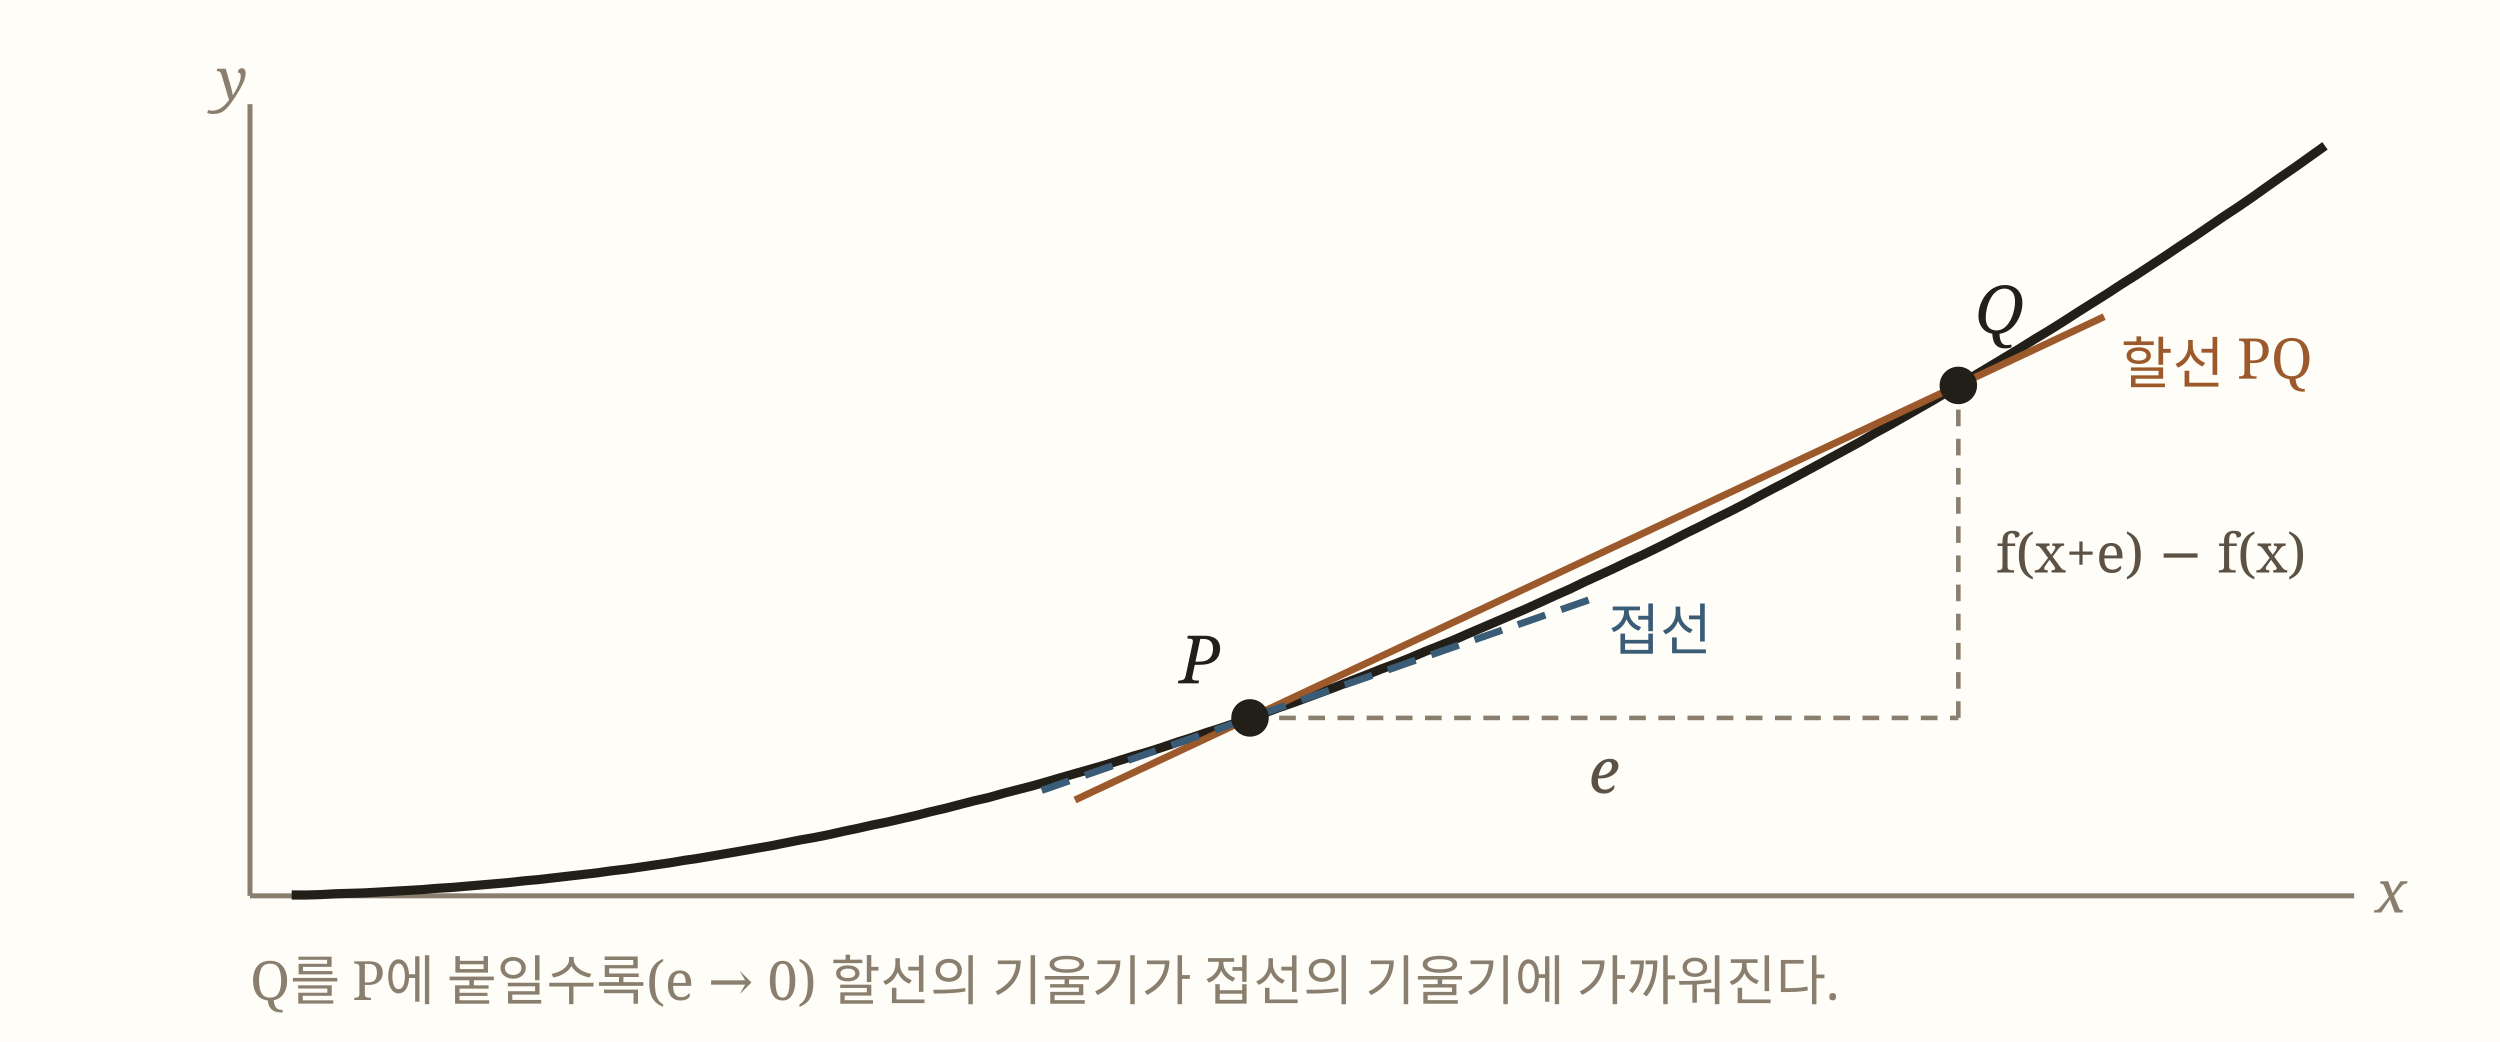
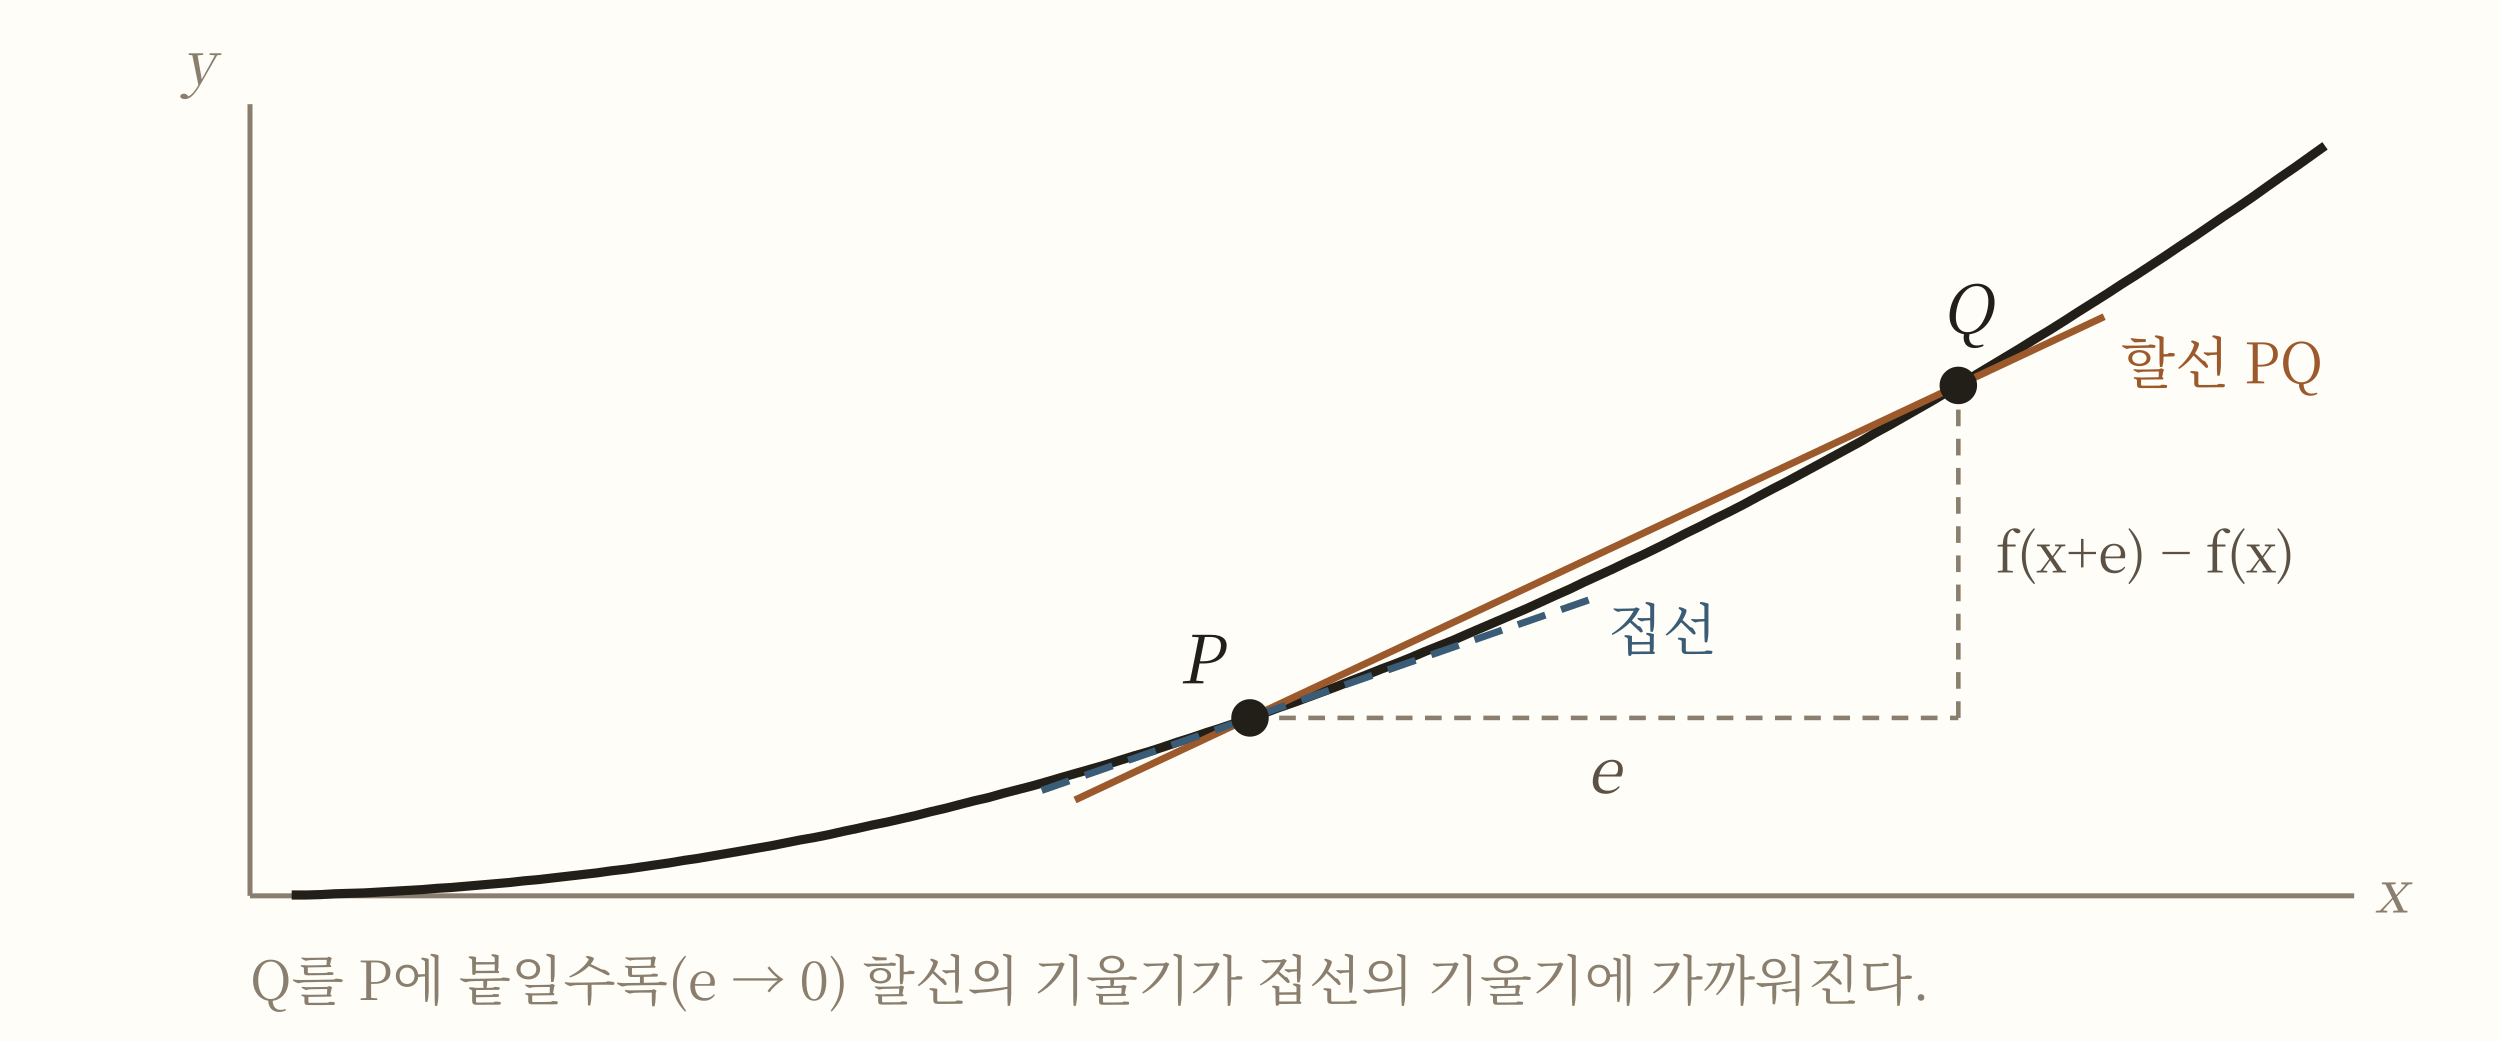
<svg xmlns="http://www.w3.org/2000/svg" viewBox="0 0 600 250" role="img" aria-label="할선이 접선으로 수렴하는 과정">
+   <style>text{font-variant-numeric:lining-nums;font-feature-settings:"lnum" 1;}</style>
  <rect width="600" height="250" fill="#FFFDF7" />
  <line x1="60" y1="215" x2="565" y2="215" stroke="#8A7F6E" stroke-width="1.2" />
  <line x1="60" y1="215" x2="60" y2="25" stroke="#8A7F6E" stroke-width="1.2" />
-   <text x="570" y="219" font-family="EB Garamond, Georgia, serif" font-style="italic" font-size="14" fill="#8A7F6E">x</text>
-   <text x="52" y="24" font-family="EB Garamond, Georgia, serif" font-style="italic" font-size="14" fill="#8A7F6E">y</text>
+   <text x="570" y="219" font-family="EB Garamond, Georgia, 'Noto Serif KR', 'Noto Serif CJK KR', NanumMyeongjo, Batang, AppleMyungjo, serif" font-style="italic" font-size="14" fill="#8A7F6E">x</text>
+   <text x="44" y="20" font-family="EB Garamond, Georgia, 'Noto Serif KR', 'Noto Serif CJK KR', NanumMyeongjo, Batang, AppleMyungjo, serif" font-style="italic" font-size="14" fill="#8A7F6E">y</text>
  <polyline points="70.0,214.8 73.5,214.8 77.0,214.7 80.5,214.5 83.9,214.4 87.4,214.3 90.9,214.1 94.4,213.9 97.9,213.7 101.4,213.5 104.9,213.2 108.3,213.0 111.8,212.7 115.3,212.4 118.8,212.1 122.3,211.8 125.8,211.4 129.3,211.1 132.7,210.7 136.2,210.3 139.7,209.9 143.2,209.5 146.7,209.0 150.2,208.6 153.7,208.1 157.1,207.6 160.6,207.1 164.1,206.5 167.6,206.0 171.1,205.4 174.6,204.8 178.1,204.2 181.5,203.6 185.0,203.0 188.5,202.3 192.0,201.6 195.5,201.0 199.0,200.3 202.5,199.5 205.9,198.8 209.4,198.0 212.9,197.3 216.4,196.5 219.9,195.7 223.4,194.8 226.9,194.0 230.3,193.1 233.8,192.2 237.3,191.4 240.8,190.4 244.3,189.5 247.8,188.6 251.3,187.6 254.7,186.6 258.2,185.6 261.7,184.6 265.2,183.6 268.7,182.5 272.2,181.4 275.7,180.4 279.1,179.3 282.6,178.1 286.1,177.0 289.6,175.8 293.1,174.7 296.6,173.5 300.1,172.3 303.5,171.1 307.0,169.8 310.5,168.6 314.0,167.3 317.5,166.0 321.0,164.7 324.5,163.3 327.9,162.0 331.4,160.6 334.9,159.3 338.4,157.9 341.9,156.4 345.4,155.0 348.9,153.6 352.3,152.1 355.8,150.6 359.3,149.1 362.8,147.6 366.3,146.1 369.8,144.5 373.3,142.9 376.7,141.4 380.2,139.7 383.7,138.1 387.2,136.5 390.7,134.8 394.2,133.2 397.7,131.5 401.1,129.8 404.6,128.0 408.1,126.3 411.6,124.5 415.1,122.8 418.6,121.0 422.1,119.1 425.5,117.3 429.0,115.5 432.5,113.6 436.0,111.7 439.5,109.8 443.0,107.9 446.5,106.0 449.9,104.0 453.4,102.1 456.9,100.1 460.4,98.1 463.9,96.1 467.4,94.0 470.9,92.0 474.3,89.9 477.8,87.8 481.3,85.7 484.8,83.6 488.3,81.4 491.8,79.3 495.3,77.1 498.7,74.9 502.2,72.7 505.7,70.5 509.2,68.2 512.7,66.0 516.2,63.7 519.7,61.4 523.1,59.1 526.6,56.8 530.1,54.4 533.6,52.0 537.1,49.7 540.6,47.3 544.1,44.8 547.5,42.4 551.0,40.0 554.5,37.5 558.0,35.0" fill="none" stroke="#221E18" stroke-width="2.2" />
  <line x1="258" y1="192.0" x2="505" y2="76.0" stroke="#9C5A2C" stroke-width="1.7" />
  <line x1="250" y1="189.7" x2="385" y2="142.7" stroke="#3A5C77" stroke-width="1.7" stroke-dasharray="7 4" />
  <line x1="300" y1="172.3" x2="470" y2="172.3" stroke="#8A7F6E" stroke-width="1.1" stroke-dasharray="4 3" />
  <line x1="470" y1="172.3" x2="470" y2="92.5" stroke="#8A7F6E" stroke-width="1.1" stroke-dasharray="4 3" />
  <circle cx="300" cy="172.3" r="4.5" fill="#221E18" />
  <circle cx="470" cy="92.5" r="4.5" fill="#221E18" />
-   <text x="283" y="164" font-family="EB Garamond, Georgia, serif" font-style="italic" font-size="16" fill="#221E18">P</text>
-   <text x="474" y="80" font-family="EB Garamond, Georgia, serif" font-style="italic" font-size="16" fill="#221E18">Q</text>
-   <text x="385" y="190.3" font-family="EB Garamond, Georgia, serif" font-style="italic" font-size="15" fill="#5B5245" text-anchor="middle">e</text>
-   <text x="479" y="137.4" font-family="EB Garamond, Georgia, serif" font-size="13" fill="#5B5245">f(x+e) − f(x)</text>
-   <text x="509" y="92" font-family="EB Garamond, Georgia, serif" font-size="13.5" fill="#9C5A2C">할선 PQ</text>
-   <text x="386" y="156" font-family="EB Garamond, Georgia, serif" font-size="13.5" fill="#3A5C77">접선</text>
-   <text x="60" y="240" font-family="EB Garamond, Georgia, serif" font-size="13" fill="#8A7F6E">Q를 P에 붙일수록(e → 0) 할선의 기울기가 접선의 기울기에 가까워진다.</text>
+   <text x="283" y="164" font-family="EB Garamond, Georgia, 'Noto Serif KR', 'Noto Serif CJK KR', NanumMyeongjo, Batang, AppleMyungjo, serif" font-style="italic" font-size="16" fill="#221E18">P</text>
+   <text x="466" y="80" font-family="EB Garamond, Georgia, 'Noto Serif KR', 'Noto Serif CJK KR', NanumMyeongjo, Batang, AppleMyungjo, serif" font-style="italic" font-size="16" fill="#221E18">Q</text>
+   <text x="385" y="190.3" font-family="EB Garamond, Georgia, 'Noto Serif KR', 'Noto Serif CJK KR', NanumMyeongjo, Batang, AppleMyungjo, serif" font-style="italic" font-size="15" fill="#5B5245" text-anchor="middle">e</text>
+   <text x="479" y="137.4" font-family="EB Garamond, Georgia, 'Noto Serif KR', 'Noto Serif CJK KR', NanumMyeongjo, Batang, AppleMyungjo, serif" font-size="13" fill="#5B5245">f(x+e) − f(x)</text>
+   <text x="509" y="92" font-family="EB Garamond, Georgia, 'Noto Serif KR', 'Noto Serif CJK KR', NanumMyeongjo, Batang, AppleMyungjo, serif" font-size="13.5" fill="#9C5A2C">할선 PQ</text>
+   <text x="386" y="156" font-family="EB Garamond, Georgia, 'Noto Serif KR', 'Noto Serif CJK KR', NanumMyeongjo, Batang, AppleMyungjo, serif" font-size="13.5" fill="#3A5C77">접선</text>
+   <text x="60" y="240" font-family="EB Garamond, Georgia, 'Noto Serif KR', 'Noto Serif CJK KR', NanumMyeongjo, Batang, AppleMyungjo, serif" font-size="13" fill="#8A7F6E">Q를 P에 붙일수록(e → 0) 할선의 기울기가 접선의 기울기에 가까워진다.</text>
</svg>
